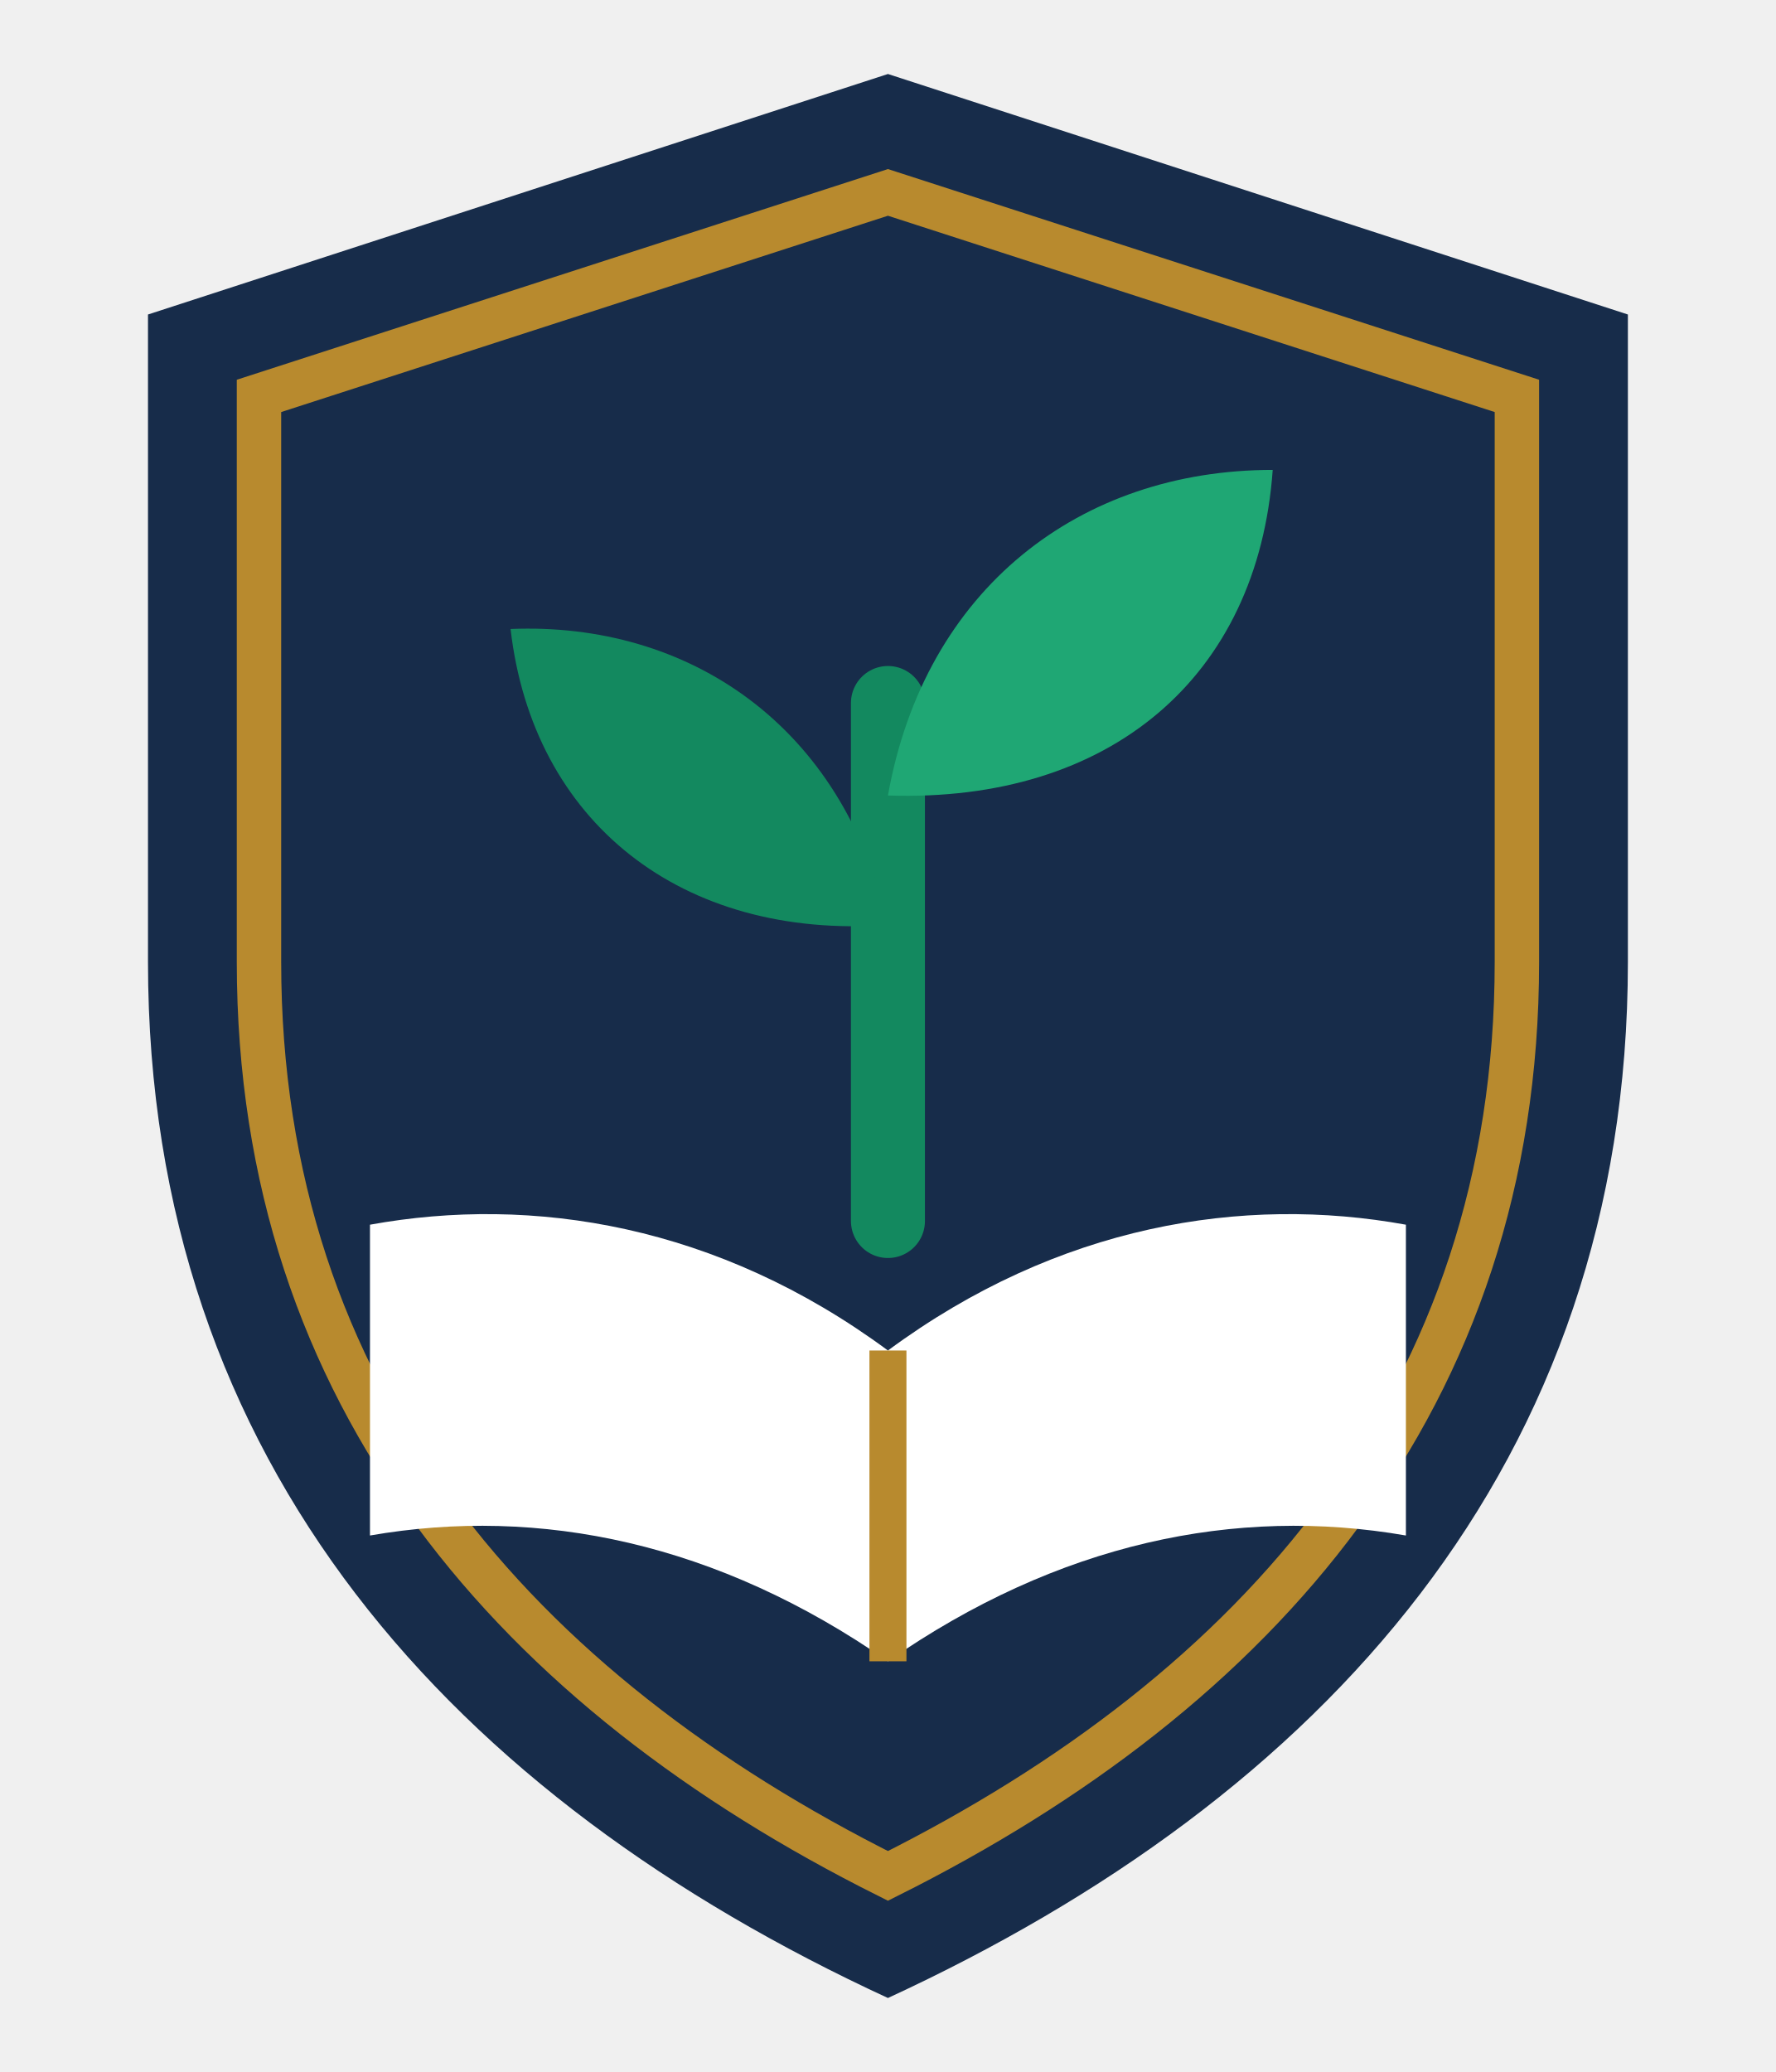
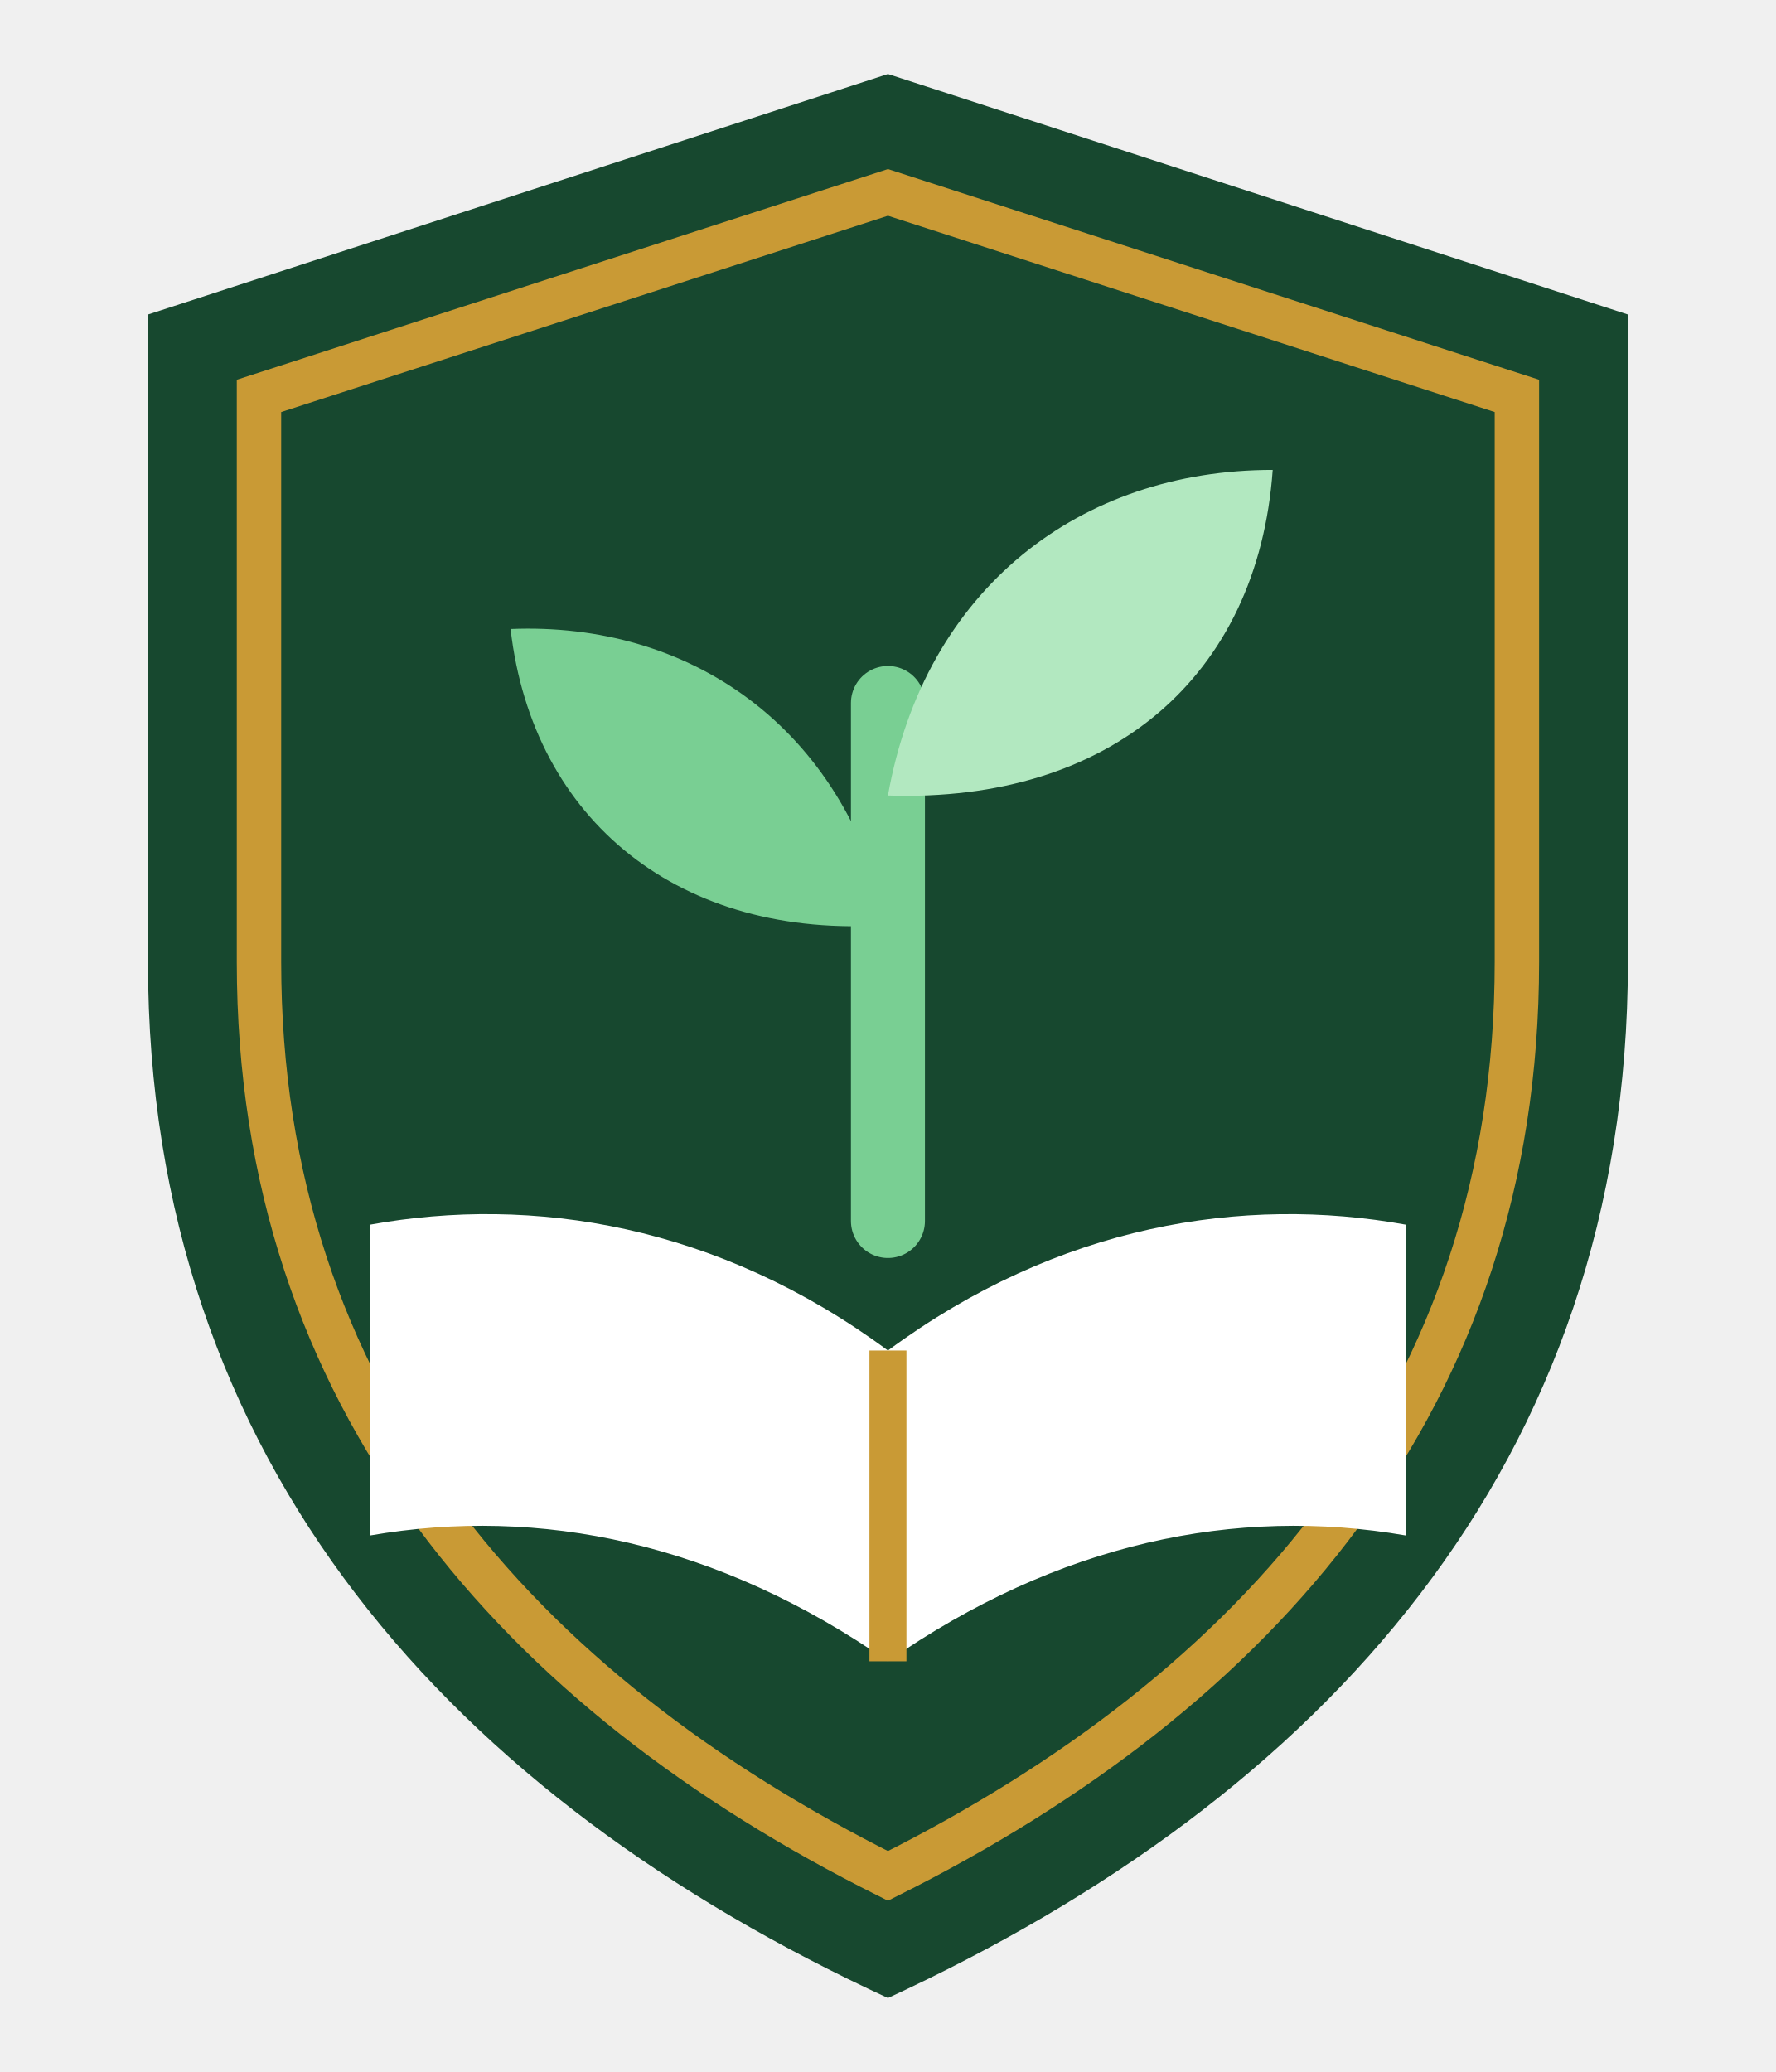
<svg xmlns="http://www.w3.org/2000/svg" viewBox="0 0 48 56">
-   <path d="M24 2 44 8.5V26c0 13.6-8.3 22.6-20 28C12.3 48.6 4 39.6 4 26V8.5Z" fill="#172c4a" />
-   <path d="M24 5.2 41 10.7V26c0 11.8-7 19.7-17 24.7C14 45.7 7 37.8 7 26V10.7Z" fill="none" stroke="#b88a2e" stroke-width="1.2" />
-   <path d="M24 33V19" stroke="#13895f" stroke-width="2" stroke-linecap="round" />
-   <path d="M24 25c-1.2-5.4-5.4-8.2-10.2-8 .6 5.2 4.6 8.4 10.2 8Z" fill="#13895f" />
-   <path d="M24 21.5c1-5.6 5.2-8.8 10.4-8.8-.4 5.6-4.4 9-10.4 8.8Z" fill="#1fa774" />
+   <path d="M24 2 44 8.5V26c0 13.6-8.3 22.6-20 28C12.3 48.6 4 39.6 4 26V8.5Z" fill="#17482f" />
+   <path d="M24 5.2 41 10.7V26c0 11.8-7 19.7-17 24.7C14 45.7 7 37.8 7 26V10.7Z" fill="none" stroke="#c99a35" stroke-width="1.2" />
+   <path d="M24 33V19" stroke="#79cf93" stroke-width="2" stroke-linecap="round" />
+   <path d="M24 25c-1.2-5.4-5.4-8.2-10.2-8 .6 5.2 4.6 8.4 10.2 8Z" fill="#79cf93" />
+   <path d="M24 21.5c1-5.6 5.2-8.8 10.4-8.8-.4 5.6-4.4 9-10.4 8.8Z" fill="#b2e8c0" />
  <path d="M24 36.5c-4.6-3.4-9.6-4.2-14-3.4v8.4c4.6-.8 9.4.2 14 3.4Z" fill="#fff" />
  <path d="M24 36.5c4.6-3.4 9.6-4.2 14-3.4v8.4c-4.6-.8-9.4.2-14 3.4Z" fill="#fff" />
-   <path d="M24 36.5v8.4" stroke="#b88a2e" />
+   <path d="M24 36.5v8.4" stroke="#c99a35" />
</svg>
